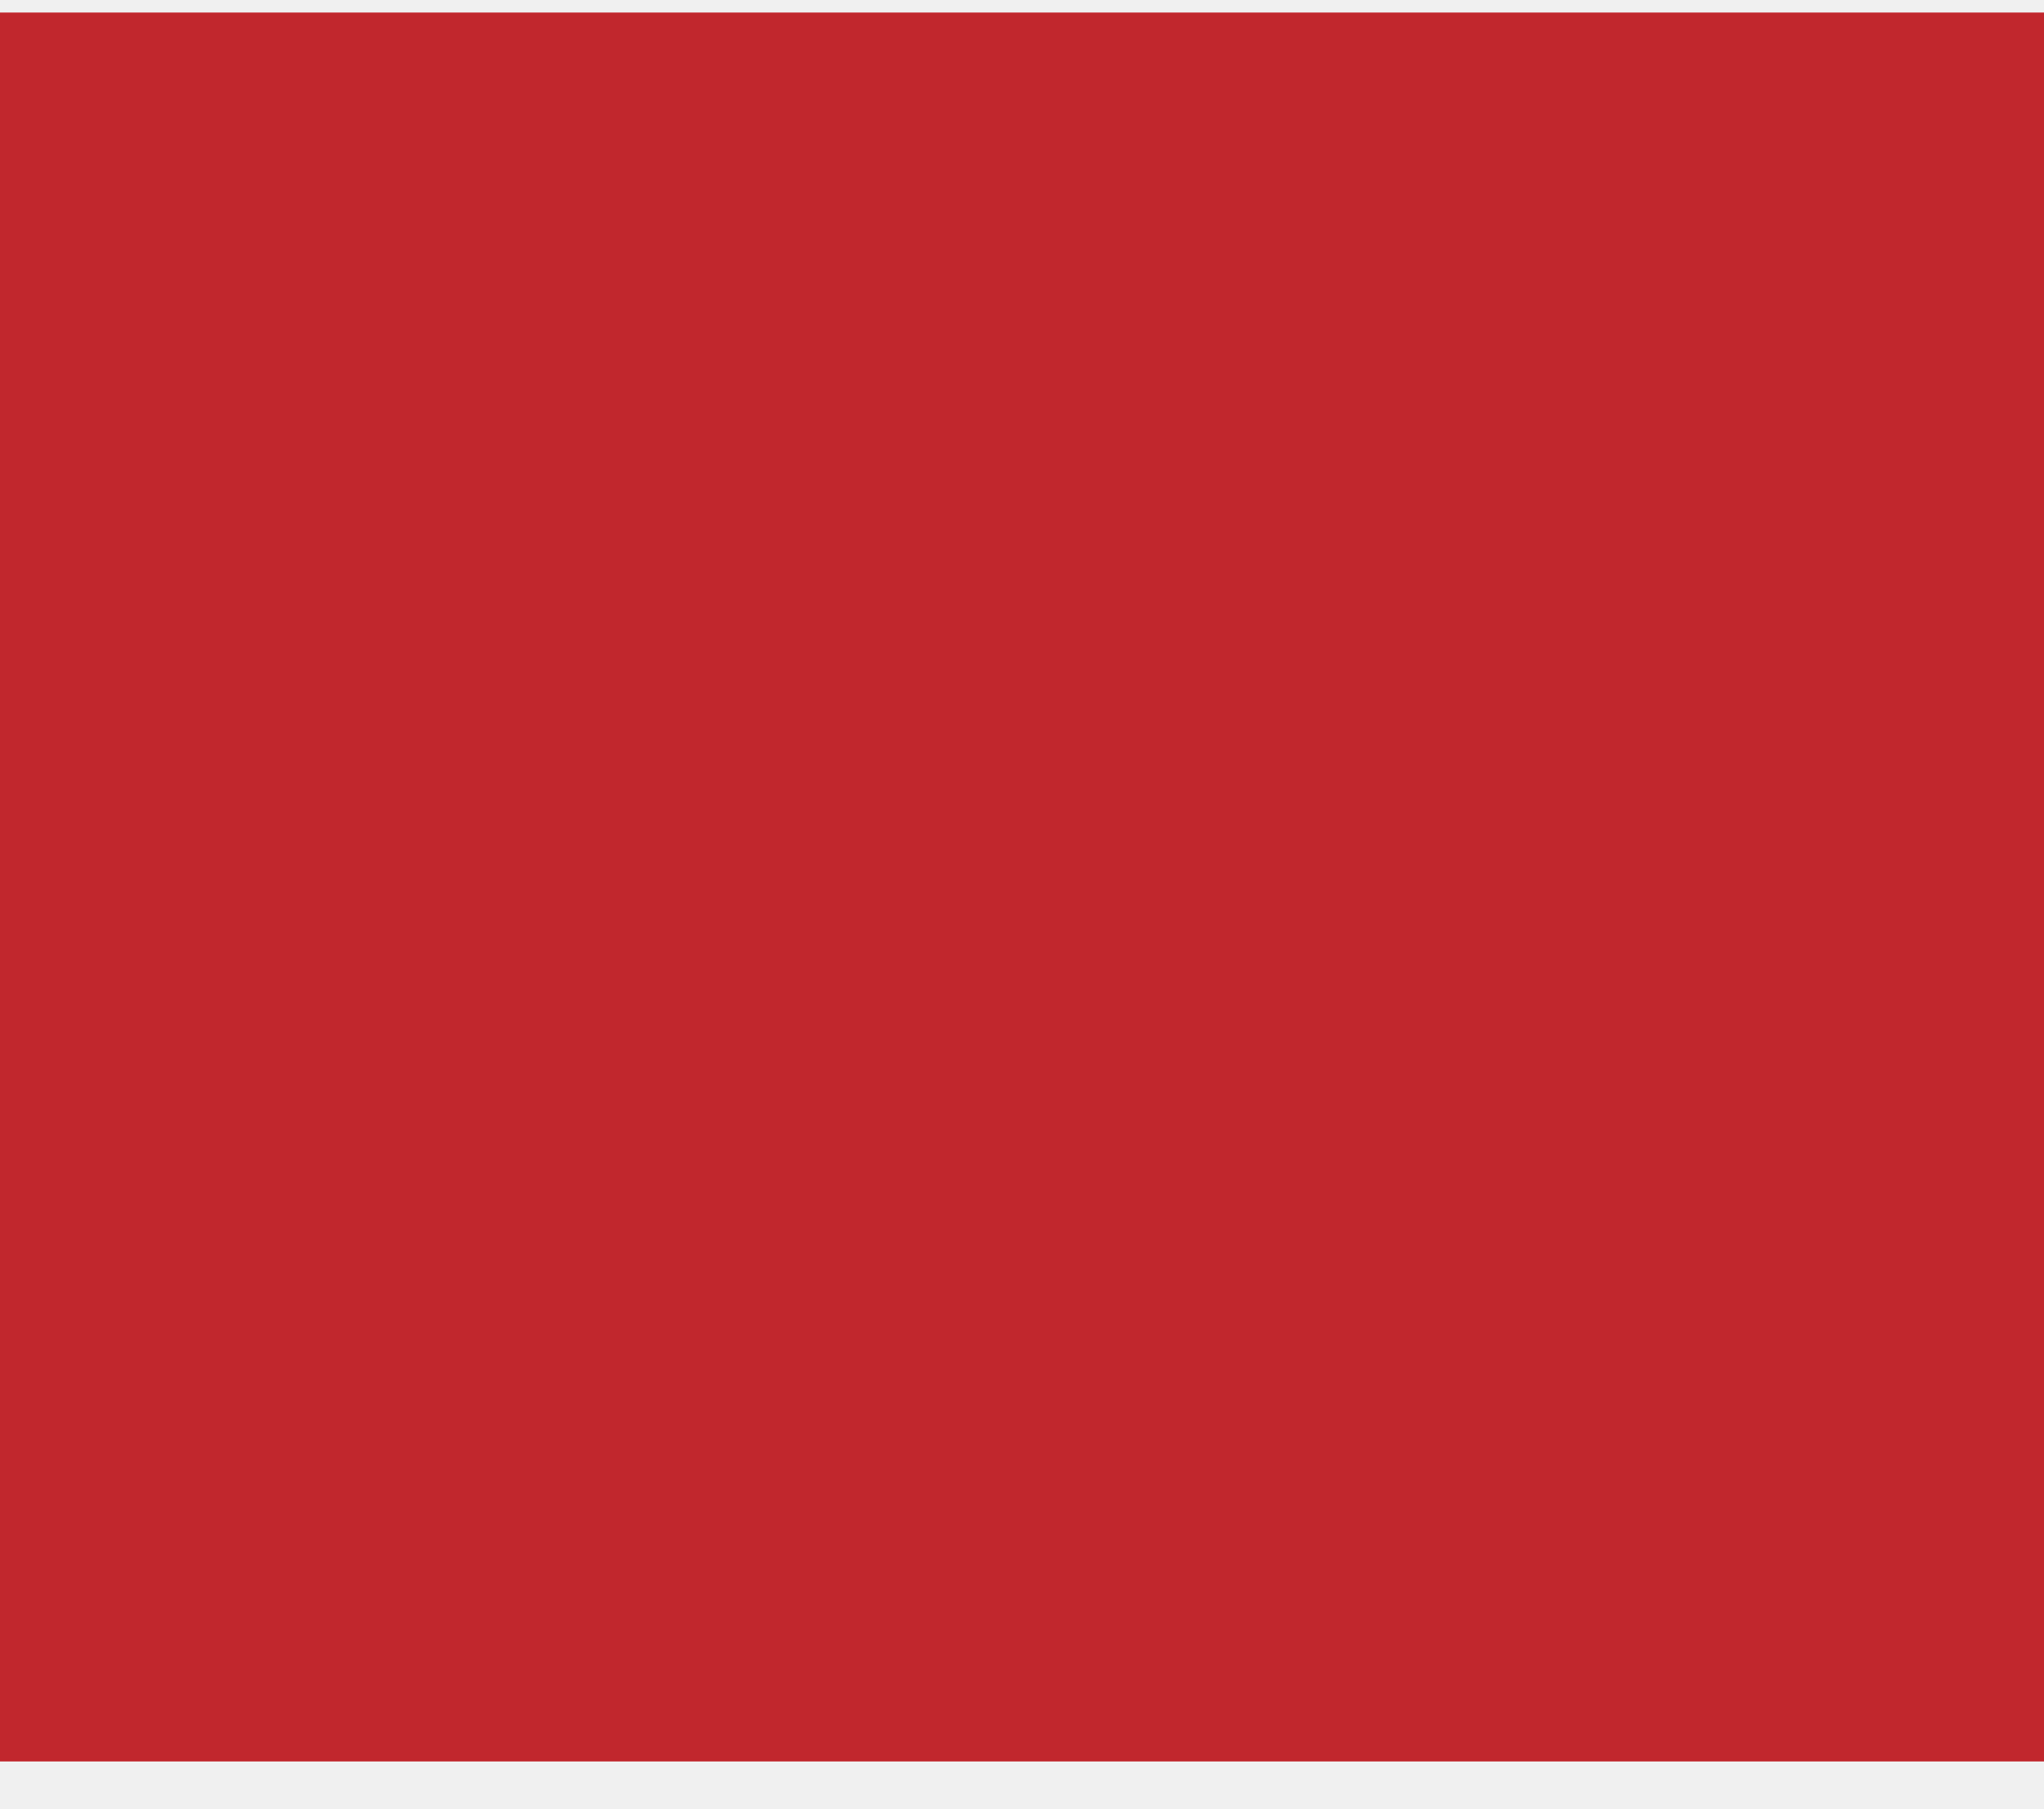
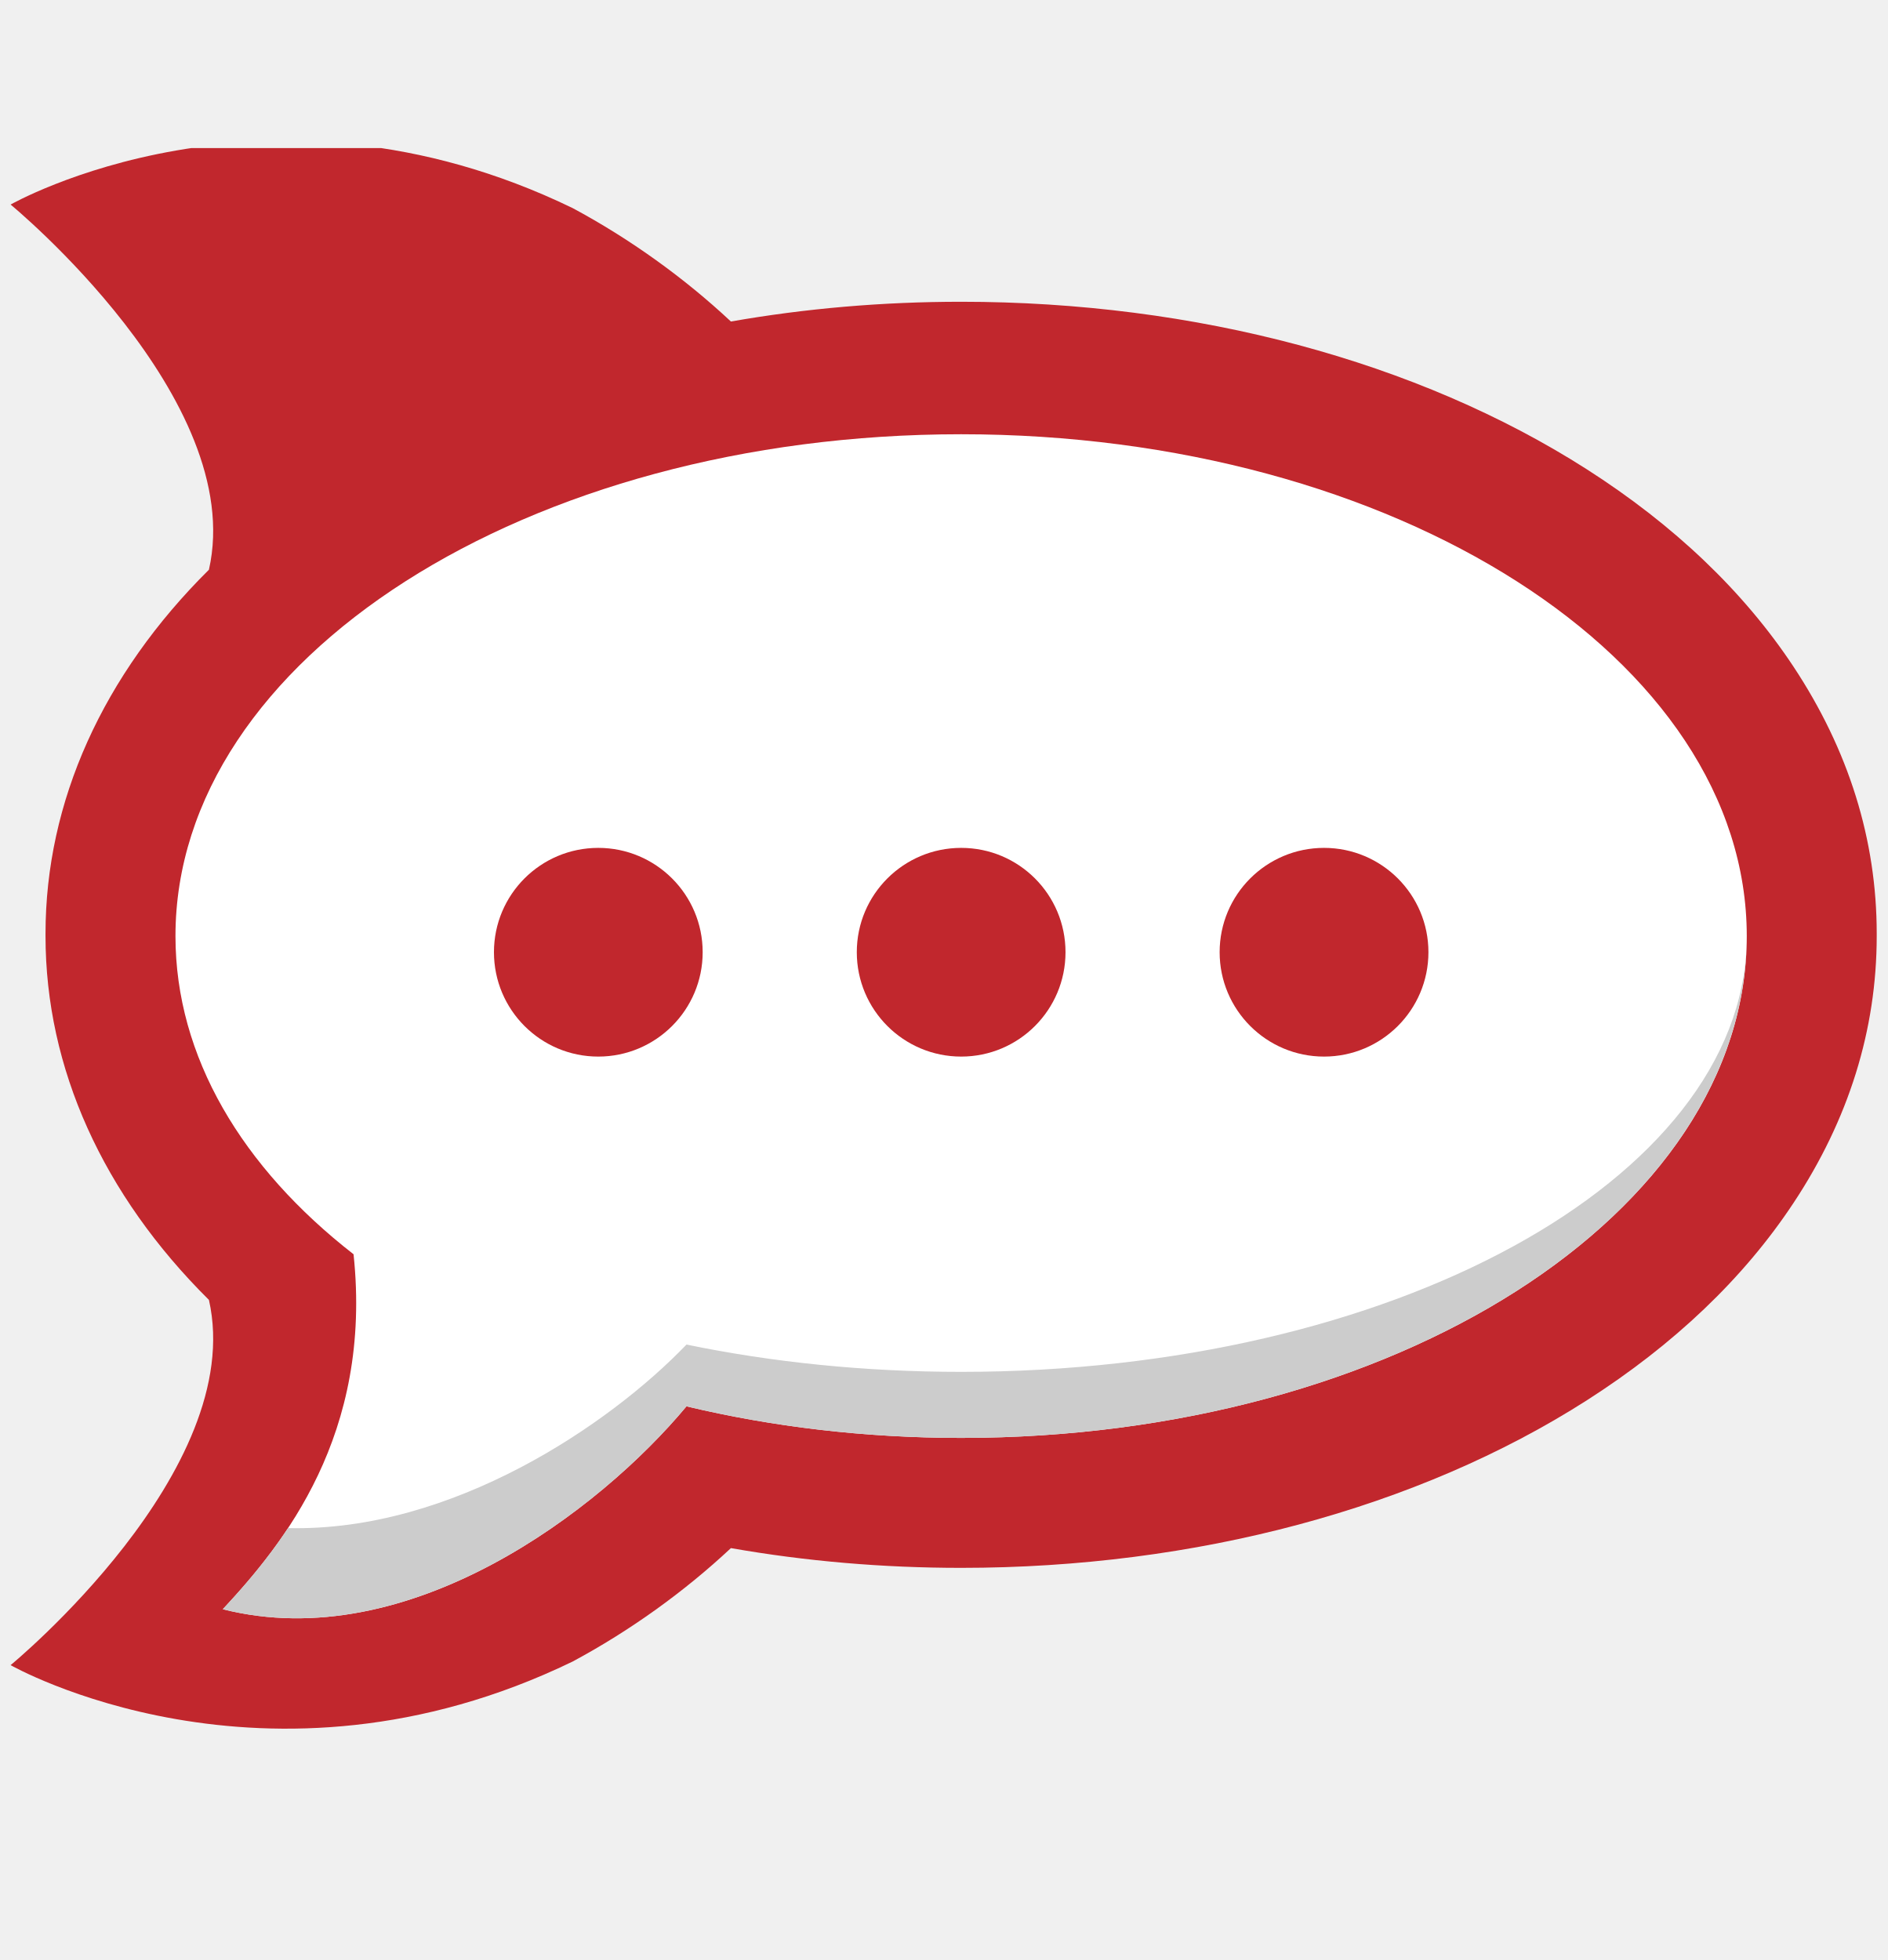
- <svg xmlns="http://www.w3.org/2000/svg" width="26" height="23" viewBox="0 0 26 23" fill="none">
+ <svg xmlns="http://www.w3.org/2000/svg" width="26" height="27" viewBox="0 0 26 27" fill="none">
  <g clip-path="url(#clip0_122_7238)">
    <g clip-path="url(#clip1_122_7238)">
-       <path d="M1262.51 9.395C1262.51 -116.122 1224.97 -236.435 1150.89 -348.319C1084.39 -448.739 991.213 -537.626 873.986 -612.548C647.619 -757.138 350.09 -836.796 36.271 -836.796C-68.553 -836.796 -171.883 -827.939 -272.098 -810.38C-334.266 -868.583 -407.059 -920.946 -484.08 -962.333C-895.555 -1161.77 -1236.79 -967.021 -1236.79 -967.021C-1236.79 -967.021 -919.529 -706.396 -971.121 -477.958C-1113.04 -337.148 -1189.99 -167.362 -1189.99 9.395L-1189.96 11.085L-1189.99 12.784C-1189.99 189.542 -1113.07 359.327 -971.121 500.108C-919.529 728.565 -1236.79 989.2 -1236.79 989.2C-1236.79 989.2 -895.555 1183.92 -484.08 984.513C-407.068 943.126 -334.295 890.733 -272.098 832.559C-171.863 850.099 -68.553 858.946 36.271 858.946C350.109 858.946 647.609 779.347 873.986 634.747C991.213 559.835 1084.39 470.977 1150.9 370.509C1224.97 258.643 1262.52 138.272 1262.52 12.813C1262.52 12.227 1262.49 11.69 1262.49 11.114L1262.51 9.395Z" fill="#C1272D" />
-       <path d="M36.271 -659.345C617.375 -659.345 1088.48 -358.427 1088.48 12.765C1088.48 383.927 617.375 684.864 36.271 684.864C-93.123 684.864 -217.049 669.903 -331.521 642.628C-447.879 782.589 -703.836 977.198 -952.488 914.308C-871.609 827.442 -751.785 680.655 -777.43 438.858C-926.473 322.911 -1015.93 174.503 -1015.93 12.765C-1015.96 -358.456 -544.852 -659.345 36.271 -659.345Z" fill="white" />
-       <path d="M36.271 174.171C113.478 174.171 176.057 111.593 176.057 34.386C176.057 -42.821 113.478 -105.39 36.271 -105.39C-40.936 -105.39 -103.504 -42.812 -103.504 34.386C-103.504 111.583 -40.926 174.171 36.271 174.171ZM522.248 174.171C599.445 174.171 662.033 111.593 662.033 34.386C662.033 -42.821 599.445 -105.39 522.248 -105.39C445.051 -105.39 382.473 -42.812 382.473 34.386C382.473 111.583 445.051 174.171 522.248 174.171ZM-449.725 174.142C-372.537 174.142 -309.969 111.573 -309.969 34.395C-309.969 -42.782 -372.537 -105.37 -449.715 -105.37C-526.912 -105.37 -589.48 -42.792 -589.48 34.386C-589.48 111.573 -526.912 174.142 -449.725 174.142Z" fill="#C1272D" />
-       <path d="M36.271 596.437C-93.123 596.437 -217.049 583.448 -331.522 559.815C-434.256 666.935 -645.857 810.929 -865.145 805.636C-894.041 849.425 -925.447 885.226 -952.488 914.288C-703.836 977.179 -447.879 782.589 -331.522 642.608C-217.039 669.903 -93.104 684.845 36.271 684.845C612.707 684.845 1080.82 388.692 1088.28 21.612C1080.82 339.796 612.707 596.437 36.271 596.437Z" fill="#CCCCCC" />
+       <path d="M25.851 12.86C25.851 11.569 25.465 10.332 24.703 9.181C24.019 8.148 23.061 7.234 21.855 6.463C19.527 4.976 16.467 4.157 13.239 4.157C12.161 4.157 11.098 4.248 10.068 4.429C9.428 3.83 8.679 3.291 7.887 2.866C3.655 0.815 0.146 2.818 0.146 2.818C0.146 2.818 3.409 5.498 2.878 7.848C1.418 9.296 0.627 11.042 0.627 12.86L0.627 12.877L0.627 12.895C0.627 14.713 1.418 16.459 2.878 17.907C3.409 20.257 0.146 22.938 0.146 22.938C0.146 22.938 3.655 24.94 7.887 22.889C8.679 22.464 9.428 21.925 10.068 21.326C11.098 21.507 12.161 21.598 13.239 21.598C16.467 21.598 19.527 20.779 21.855 19.292C23.061 18.521 24.019 17.608 24.703 16.574C25.465 15.424 25.851 14.186 25.851 12.895C25.851 12.889 25.851 12.884 25.851 12.878L25.851 12.86Z" fill="#C1272D" />
+       <path d="M13.239 5.982C19.216 5.982 24.061 9.077 24.061 12.895C24.061 16.713 19.216 19.808 13.239 19.808C11.908 19.808 10.634 19.654 9.456 19.373C8.259 20.813 5.627 22.815 3.069 22.168C3.901 21.274 5.134 19.765 4.87 17.278C3.337 16.085 2.417 14.559 2.417 12.895C2.417 9.077 7.262 5.982 13.239 5.982Z" fill="white" />
+       <path d="M13.24 14.555C14.034 14.555 14.677 13.911 14.677 13.117C14.677 12.323 14.034 11.68 13.24 11.68C12.446 11.68 11.802 12.323 11.802 13.117C11.802 13.911 12.446 14.555 13.24 14.555ZM18.238 14.555C19.032 14.555 19.676 13.911 19.676 13.117C19.676 12.323 19.032 11.68 18.238 11.68C17.444 11.68 16.8 12.323 16.8 13.117C16.8 13.911 17.444 14.555 18.238 14.555ZM8.241 14.555C9.035 14.555 9.679 13.911 9.679 13.117C9.679 12.324 9.035 11.68 8.241 11.68C7.447 11.68 6.804 12.323 6.804 13.117C6.804 13.911 7.447 14.555 8.241 14.555Z" fill="#C1272D" />
+       <path d="M13.239 18.898C11.908 18.898 10.633 18.765 9.456 18.522C8.399 19.624 6.223 21.105 3.968 21.05C3.67 21.5 3.347 21.869 3.069 22.168C5.627 22.814 8.259 20.813 9.456 19.373C10.634 19.654 11.908 19.808 13.239 19.808C19.168 19.808 23.982 16.762 24.059 12.986C23.982 16.259 19.168 18.898 13.239 18.898Z" fill="#CCCCCC" />
    </g>
  </g>
  <defs>
    <clipPath id="clip0_122_7238">
-       <rect width="26" height="22.24" fill="white" transform="translate(0 0.160156)" />
+       <rect width="26" height="22.24" fill="white" transform="translate(0 2.04004)" />
    </clipPath>
    <clipPath id="clip1_122_7238">
-       <rect width="26" height="22.24" fill="white" transform="translate(0 0.160156)" />
+       <rect width="25.713" height="22" fill="white" transform="translate(0.143555 1.87988)" />
    </clipPath>
  </defs>
</svg>
